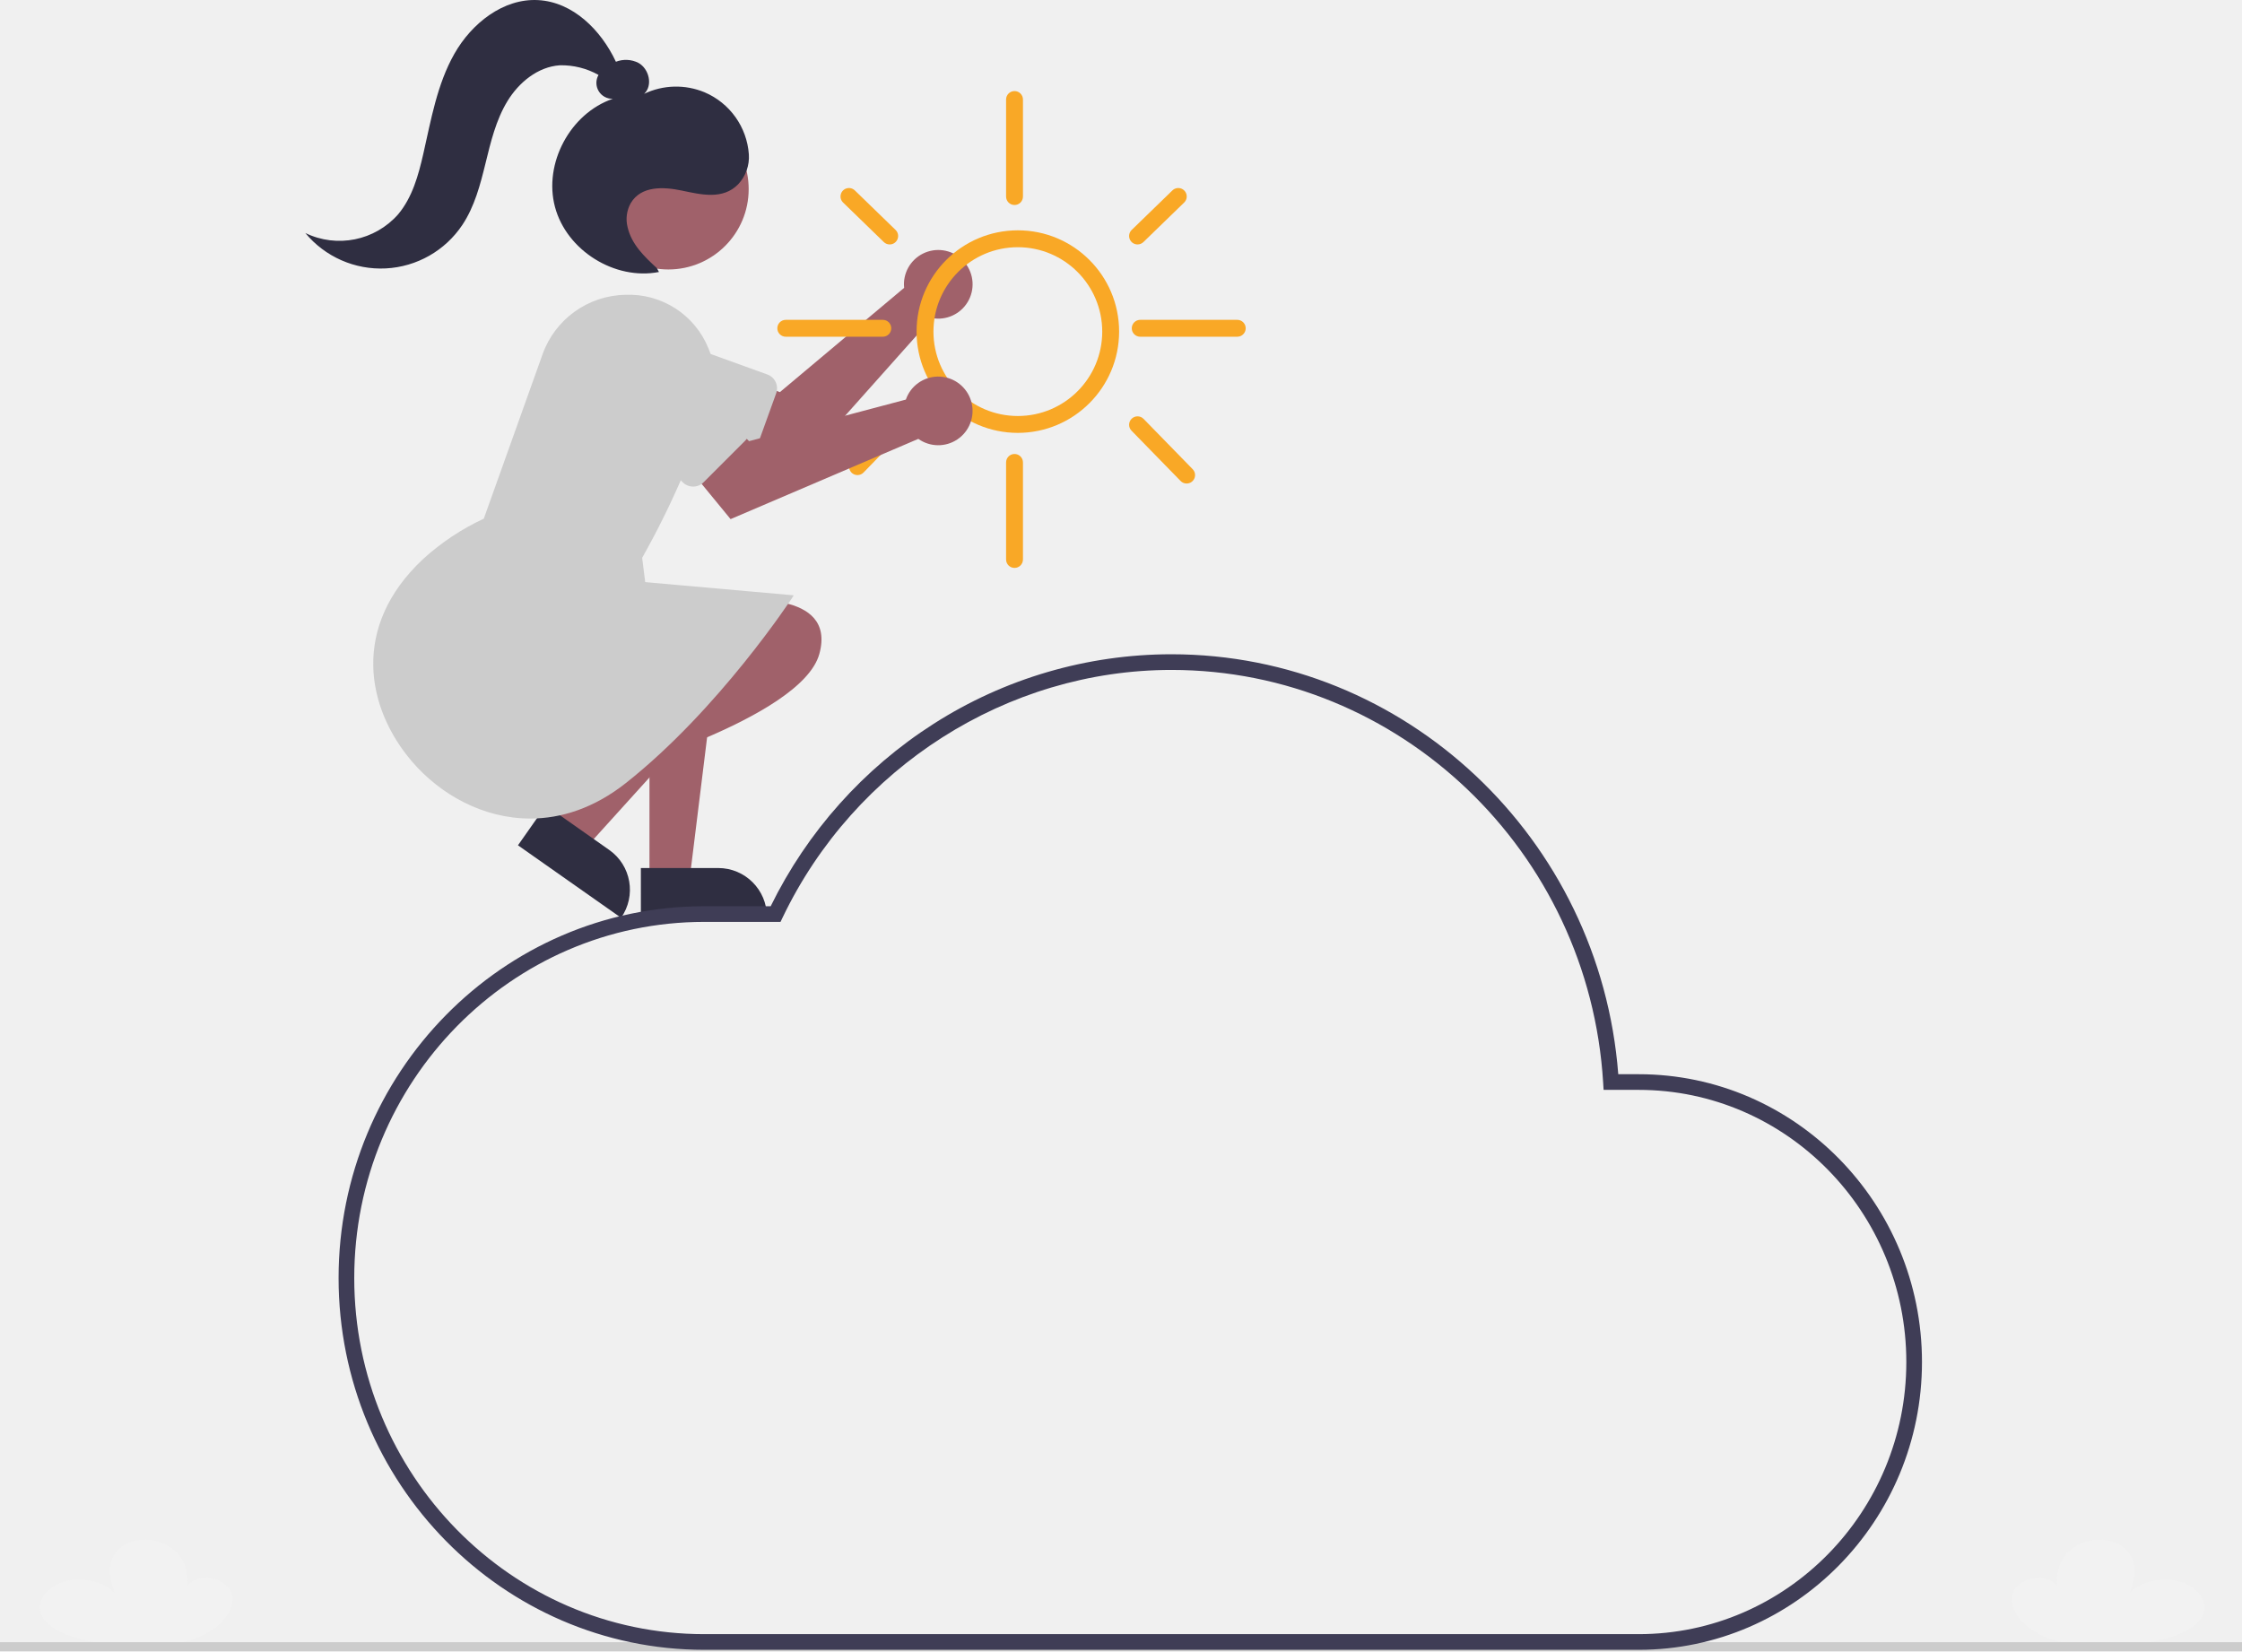
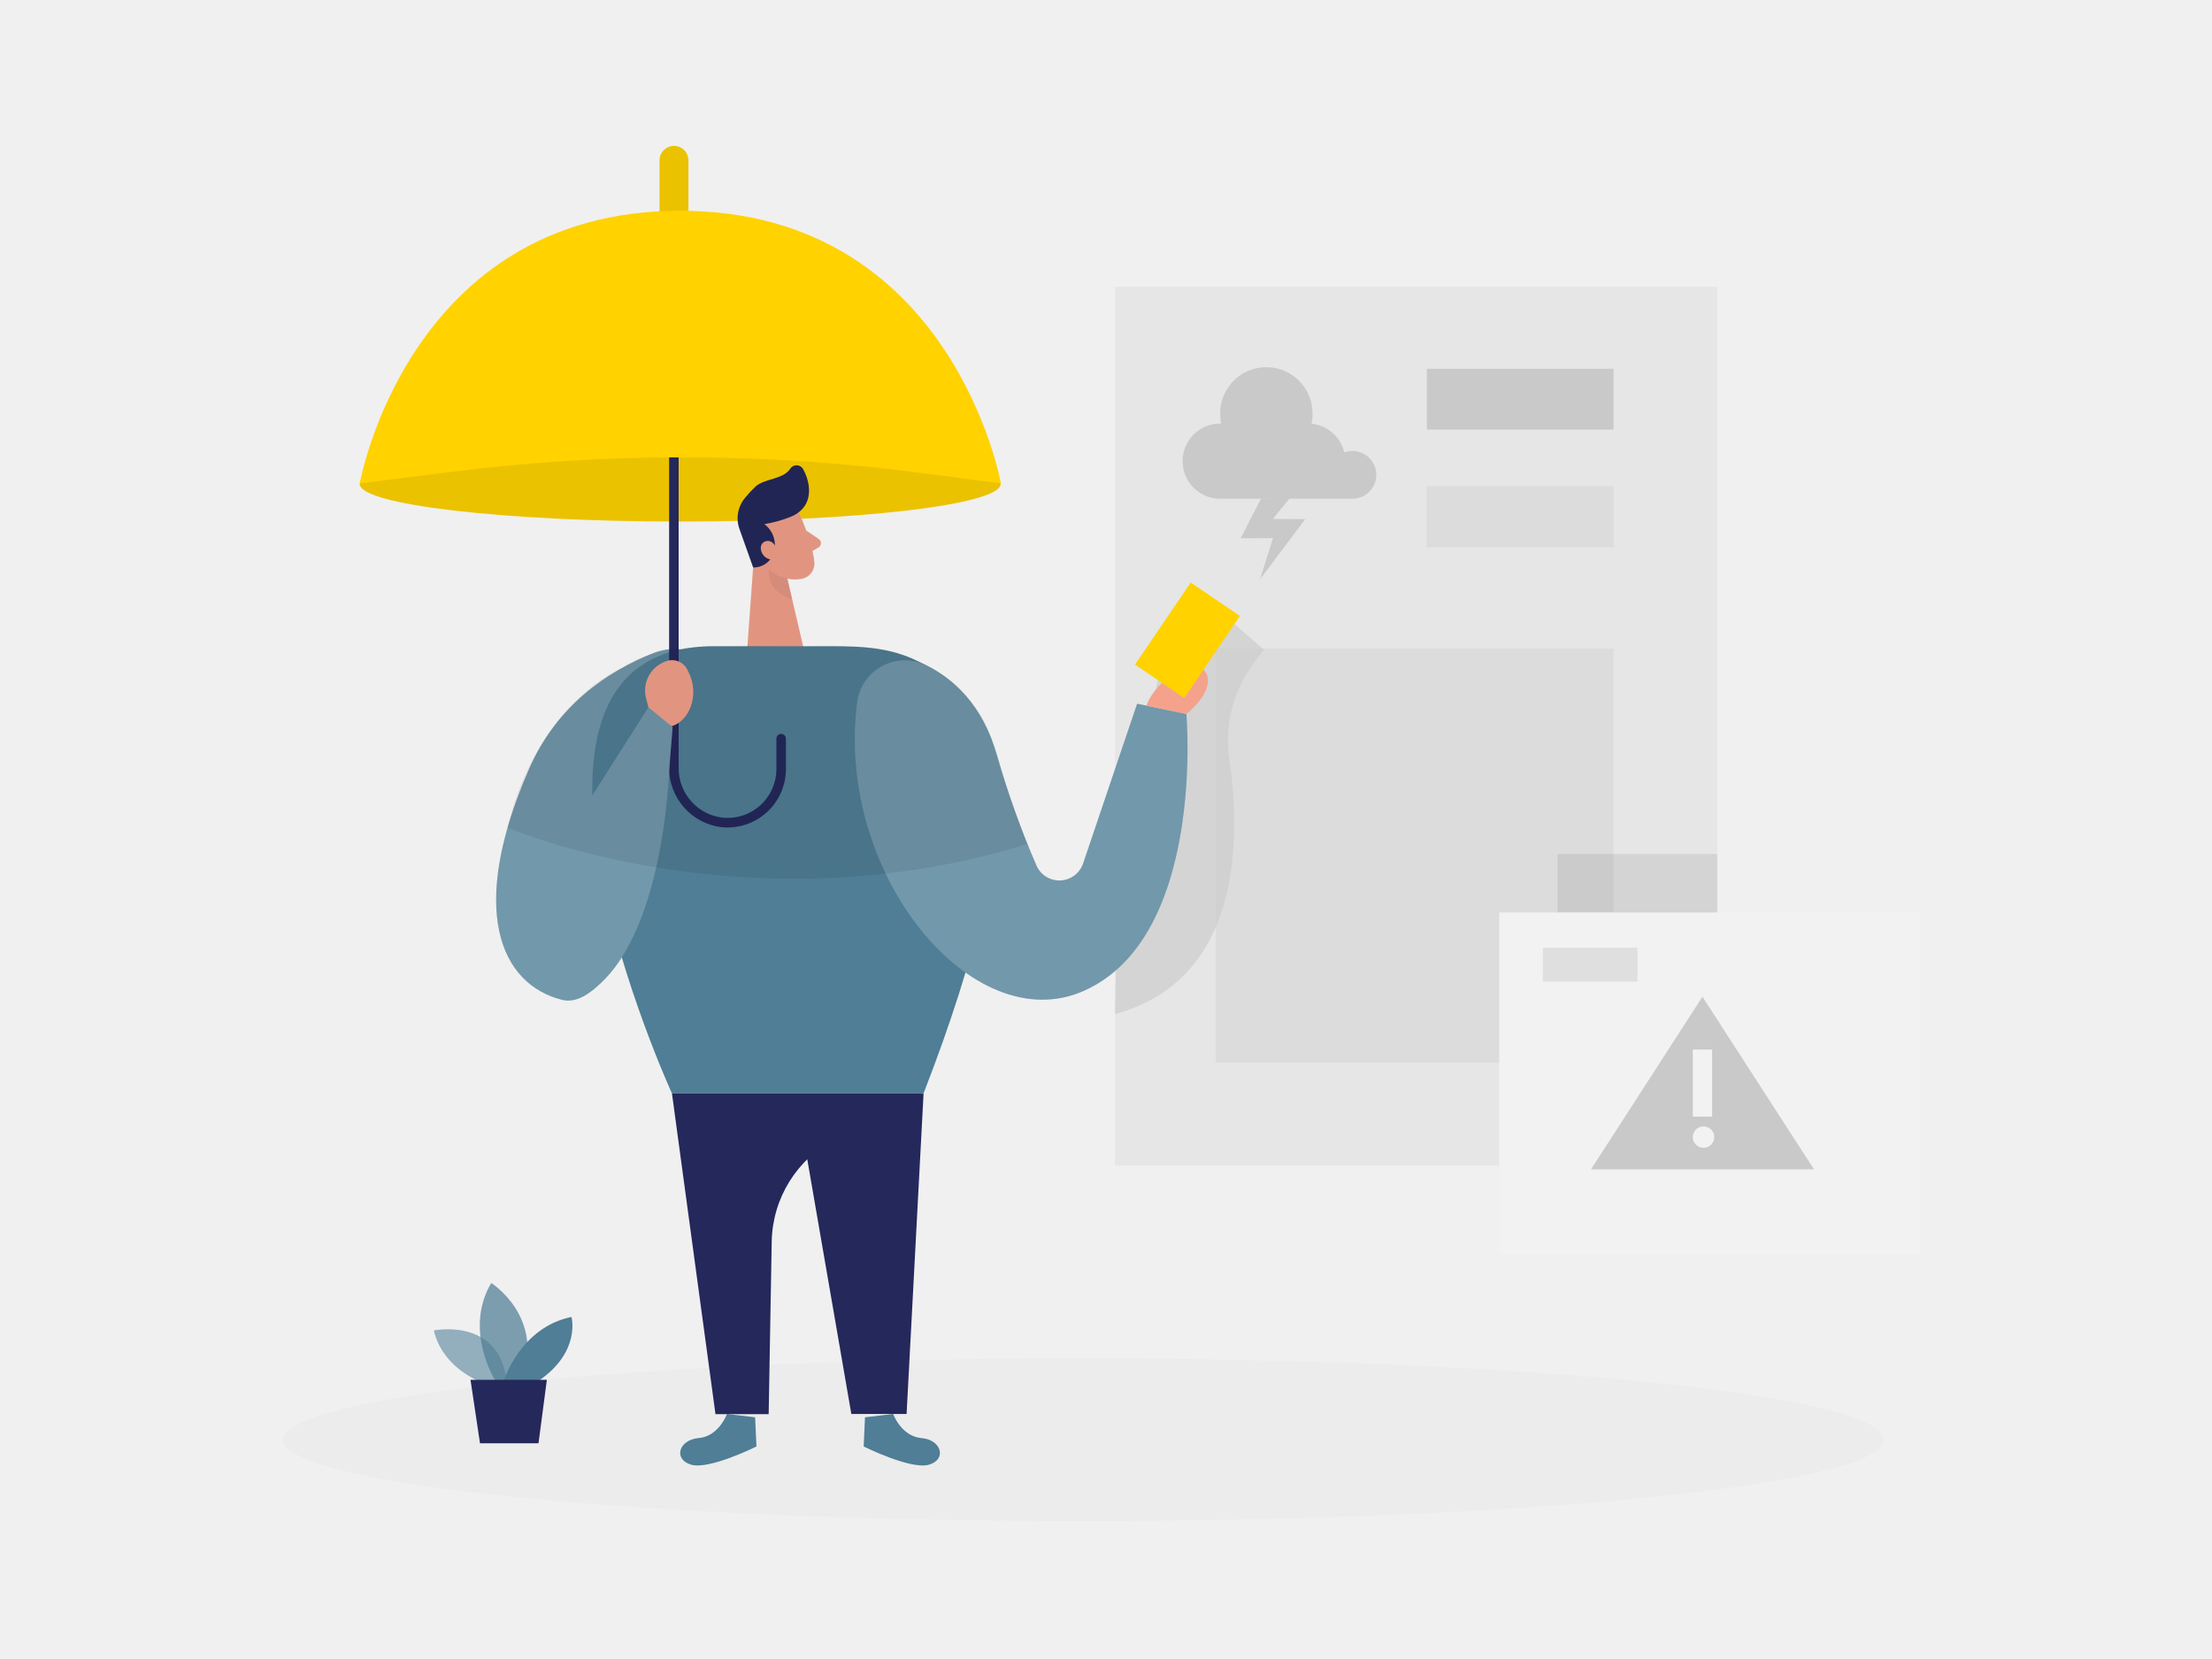
- <svg xmlns="http://www.w3.org/2000/svg" data-name="Layer 1" width="859.113" height="632.679" viewBox="0 0 859.113 632.679">
-   <path id="bf948e58-f613-467a-9468-983dc892a127-59" data-name="Path 449" d="M967.942,763.866c-10.593-.44-20.244-4.715-24.61-11.338q-.306-.465-.577-.943c-1.594-2.822-2.092-6.066-.349-8.847s6.1-4.893,10.468-4.454,7.785,3.926,5.976,6.686c-.4-5.578-.735-11.439,3.762-16.294a16.436,16.436,0,0,1,9.207-4.758c9.062-1.594,15.078,3.53,16.283,8.7.889,3.819-.339,7.7-1.562,11.479,3.769-4.457,12.732-6.44,19.6-4.335s10.673,8,8.328,12.9c-2.763,5.764-11.974,8.743-20.53,10.318C986.87,764.281,976.276,764.212,967.942,763.866Z" transform="translate(-170.4435 -133.6603)" fill="#f2f2f2" />
-   <path id="b42aec13-b3c1-4211-a06e-06d70154504c-60" data-name="Path 538" d="M232.952,763.866c10.593-.44,20.244-4.715,24.609-11.338q.307-.465.577-.943c1.594-2.822,2.092-6.066.349-8.847s-6.1-4.893-10.468-4.454-7.786,3.926-5.976,6.686c.4-5.578.735-11.439-3.762-16.294a16.436,16.436,0,0,0-9.206-4.758c-9.062-1.594-15.078,3.53-16.283,8.7-.889,3.819.339,7.7,1.562,11.479-3.769-4.457-12.732-6.44-19.6-4.335s-10.674,8-8.328,12.9c2.763,5.764,11.974,8.743,20.53,10.318C214.024,764.281,224.617,764.212,232.952,763.866Z" transform="translate(-170.4435 -133.6603)" fill="#f2f2f2" />
-   <rect id="ff921942-c1a5-4092-8e51-cfff0188952a" data-name="Rectangle 73" y="629.236" width="859.113" height="3.443" fill="#ccc" />
-   <path id="a8ec5313-8437-40fa-9ae6-49ad9c080ae2-61" data-name="Path 525" d="M516.845,241.872a13.191,13.191,0,0,0,.062,2.077l-47.612,39.958-14.2-5.141-10.559,20.414,31.043,14.776,52.052-58.411a13.155,13.155,0,1,0-10.787-13.674Z" transform="translate(-170.4435 -133.6603)" fill="#a0616a" />
-   <path id="b5ad9c77-52a4-4655-bf33-f0307720c346-62" data-name="Path 526" d="M452.989,308.973l-45.978-16.6a16.92,16.92,0,1,1,11.489-31.831l45.978,16.6a5.639,5.639,0,0,1,3.39,7.218l-0.0.001-7.659,21.221a5.648,5.648,0,0,1-7.22,3.39Z" transform="translate(-170.4435 -133.6603)" fill="#ccc" />
-   <path id="ee570c5a-79aa-496e-9580-2e913ce96aae-63" data-name="Path 527" d="M419.316,470.648h15.366l7.31-59.27h-22.678Z" transform="translate(-170.4435 -133.6603)" fill="#a0616a" />
-   <path id="ab71c019-c25e-46eb-a51f-1c429aa2c12d-64" data-name="Path 528" d="M464.315,484.917l-48.293.003-.001-18.659,29.634-.002a18.659,18.659,0,0,1,18.66,18.658Z" transform="translate(-170.4435 -133.6603)" fill="#2f2e41" />
-   <path id="f36d9583-efe1-4c6b-b146-57ada20cd73c-65" data-name="Path 529" d="M381.34,450.797l12.57,8.838,40.071-44.279-18.551-13.043Z" transform="translate(-170.4435 -133.6603)" fill="#a0616a" />
-   <path id="efce1b5c-13fd-487e-9a00-7bbfe0293cc7-66" data-name="Path 530" d="M408.43,485.321l-39.504-27.769,10.729-15.263,24.241,17.04a18.657,18.657,0,0,1,4.534,25.992Z" transform="translate(-170.4435 -133.6603)" fill="#2f2e41" />
-   <path id="b962c087-78c3-438a-b2f2-2ecccfec7131-67" data-name="Path 531" d="M452.939,363.882s38.347-4.524,31.464,20.359-83.577,46.374-83.577,46.374Z" transform="translate(-170.4435 -133.6603)" fill="#a0616a" />
-   <circle id="b4ce5f2d-2188-4402-bc9c-1bcfffccb703" data-name="Ellipse 71" cx="256.101" cy="72.466" r="30.784" fill="#a0616a" />
-   <path id="bec54b22-7d61-4f61-9a6e-d6909ce0cfb7-68" data-name="Path 532" d="M328.372,425.52c-17.517-20.4-23.646-51.7,4.288-77.736a92.071,92.071,0,0,1,23.168-15.386l22.512-62.963a34.309,34.309,0,0,1,31.709-22.808,32.834,32.834,0,0,1,31.851,20.484,28.5,28.5,0,0,1,.884,20.184,324.212,324.212,0,0,1-26.269,60.1l1.164,9.313,56.907,5.058-.531.863c-.277.45-28.128,42.885-63.758,71.052-12.183,9.63-24.78,13.622-36.67,13.621C355.598,447.306,339.2,438.127,328.372,425.52Z" transform="translate(-170.4435 -133.6603)" fill="#ccc" />
-   <path id="f5e0fb0e-7954-451a-aeef-f3006d7ce30b-69" data-name="Path 533" d="M323.002,215.786c5.446-6.49,7.782-14.978,9.662-23.24,2.973-13.071,5.274-26.587,11.88-38.252s18.745-21.33,32.13-20.594c13.309.732,24.068,11.439,29.779,23.621a10.594,10.594,0,0,1,8.6.415c4.116,2.254,5.655,8.661,2.229,11.869a28.44,28.44,0,0,1,23.159-.577,27.994,27.994,0,0,1,16.957,23.757,15.262,15.262,0,0,1-4.058,11.45c-5.906,6.08-14.26,3.983-21.688,2.434-7.016-1.463-15.561-1.858-19.514,4.827a12.53,12.53,0,0,0-1.219,9.156c1.514,6.673,6.455,11.321,11.248,15.77l.784,1.456c-16.924,3.3-35.4-8.258-39.844-24.919s5.84-35.882,22.162-41.44h0a6.1,6.1,0,0,1-5.48-9.145,29.015,29.015,0,0,0-14.805-3.699c-8.431.553-15.727,6.554-20.115,13.775s-6.375,15.6-8.387,23.807-4.19,16.569-8.882,23.6a37.55,37.55,0,0,1-60.161,3.086A29.967,29.967,0,0,0,323.002,215.786Z" transform="translate(-170.4435 -133.6603)" fill="#2f2e41" />
-   <path d="M560.473,299.527A38.807,38.807,0,1,1,599.279,260.72,38.851,38.851,0,0,1,560.473,299.527Zm0-71.145A32.339,32.339,0,1,0,592.811,260.72,32.375,32.375,0,0,0,560.473,228.381Z" transform="translate(-170.4435 -133.6603)" fill="#f9a826" />
-   <path d="M559.199,212.212a3.234,3.234,0,0,1-3.234-3.234V171.788a3.234,3.234,0,0,1,6.468,0V208.978A3.234,3.234,0,0,1,559.199,212.212Z" transform="translate(-170.4435 -133.6603)" fill="#f9a826" />
-   <path d="M508.731,262.681H471.541a3.234,3.234,0,0,1,0-6.468h37.19a3.234,3.234,0,0,1,0,6.468Z" transform="translate(-170.4435 -133.6603)" fill="#f9a826" />
-   <path d="M644.554,262.681H607.364a3.234,3.234,0,0,1,0-6.468h37.19a3.234,3.234,0,0,1,0,6.468Z" transform="translate(-170.4435 -133.6603)" fill="#f9a826" />
-   <path d="M606.342,227.322a3.234,3.234,0,0,1-2.252-5.555l15.574-15.11a3.234,3.234,0,1,1,4.503,4.642L608.594,226.409A3.222,3.222,0,0,1,606.342,227.322Z" transform="translate(-170.4435 -133.6603)" fill="#f9a826" />
-   <path d="M511.369,227.322a3.223,3.223,0,0,1-2.252-.913l-15.574-15.11a3.234,3.234,0,1,1,4.503-4.642l15.574,15.11a3.234,3.234,0,0,1-2.252,5.555Z" transform="translate(-170.4435 -133.6603)" fill="#f9a826" />
-   <path d="M499.029,315.696a3.235,3.235,0,0,1-2.32-5.487l15.574-16.038a3.234,3.234,0,0,1,4.641,4.507L501.349,314.715A3.229,3.229,0,0,1,499.029,315.696Z" transform="translate(-170.4435 -133.6603)" fill="#f9a826" />
-   <path d="M625.15,318.93a3.218,3.218,0,0,1-2.314-.976l-18.808-19.272a3.233,3.233,0,1,1,4.628-4.516l18.808,19.272a3.233,3.233,0,0,1-2.314,5.492Z" transform="translate(-170.4435 -133.6603)" fill="#f9a826" />
-   <path d="M559.199,351.269a3.234,3.234,0,0,1-3.234-3.234V310.845a3.234,3.234,0,1,1,6.468,0v37.19A3.234,3.234,0,0,1,559.199,351.269Z" transform="translate(-170.4435 -133.6603)" fill="#f9a826" />
-   <path id="b0998da5-27dc-40b2-8d45-277f647e44e1-70" data-name="Path 536" d="M518.389,284.863a13.189,13.189,0,0,0-.826,1.906l-60.083,15.933-10.667-10.689-18.235,13.989,21.819,26.57,71.943-30.748a13.155,13.155,0,1,0-3.952-16.962Z" transform="translate(-170.4435 -133.6603)" fill="#a0616a" />
-   <path id="a2d8cb05-8bad-48ca-a39c-34dd34963d12-71" data-name="Path 537" d="M432.065,318.459l-34.563-34.568a16.92,16.92,0,1,1,23.929-23.929h0l34.565,34.565a5.639,5.639,0,0,1,.001,7.975l-.001.001-15.953,15.954a5.648,5.648,0,0,1-7.977,0Z" transform="translate(-170.4435 -133.6603)" fill="#ccc" />
-   <path d="M798.37,765.815H440.288c-77.252,0-140.1-63.906-140.1-142.458s62.849-142.458,140.1-142.458H465.762a173.714,173.714,0,0,1,62.432-69.888,169.271,169.271,0,0,1,91.134-26.659c89.593,0,164.269,70.452,171.219,160.913h7.823c59.858,0,108.557,49.469,108.557,110.275S858.229,765.815,798.37,765.815Zm-358.083-278.915c-73.943,0-134.1,61.214-134.1,136.458,0,75.243,60.157,136.458,134.1,136.458H798.37c56.55,0,102.557-46.777,102.557-104.275s-46.007-104.275-102.557-104.275H784.925l-.172-2.817c-5.406-88.651-78.069-158.095-165.424-158.095-62.904,0-121.383,37.229-148.983,94.843l-.816,1.704Z" transform="translate(-170.4435 -133.6603)" fill="#3f3d56" />
+ <svg xmlns="http://www.w3.org/2000/svg" id="Layer_1" data-name="Layer 1" viewBox="0 0 400 300" data-imageid="weather-two-color" imageName="Weather" class="illustrations_image" style="width: 158px;">
+   <rect x="201.64" y="51.86" width="108.88" height="158.92" fill="#e6e6e6" />
+   <path d="M131.3,131.52a10.16,10.16,0,0,0-13-13.48c-8.55,3.38-17.64,9.59-22.62,21-11.2,25.59-5.15,39,6,41.77S127.24,141,127.24,141Z" fill="#4f7e96" class="target-color" />
+   <path d="M131.3,131.52a10.16,10.16,0,0,0-13-13.48c-8.55,3.38-17.64,9.59-22.62,21-11.2,25.59-5.15,39,6,41.77S127.24,141,127.24,141Z" fill="#fff" opacity="0.2" />
+   <ellipse cx="195.92" cy="260.35" rx="144.69" ry="14.69" fill="#e6e6e6" opacity="0.45" />
+   <path d="M88.58,250.53s-8.29-2.23-10.13-9.94c0,0,12.83-2.64,13.25,10.61Z" fill="#4f7e96" opacity="0.58" class="target-color" />
+   <path d="M89.59,249.7s-5.82-9.13-.76-17.7c0,0,9.78,6.15,5.49,17.7Z" fill="#4f7e96" opacity="0.73" class="target-color" />
+   <path d="M91.09,249.7s3-9.68,12.25-11.55c0,0,1.76,6.27-5.94,11.55Z" fill="#4f7e96" class="target-color" />
+   <polygon points="85.08 249.51 86.8 260.99 97.38 260.99 98.89 249.51 85.08 249.51" fill="#24285b" />
+   <path d="M131.46,255.69s-1.46,4.05-5.12,4.36-4.62,3.89-1.33,4.82,11.78-3.3,11.78-3.3l-.24-5.28Z" fill="#4f7e96" class="target-color" />
+   <path d="M161.51,255.69s1.46,4.05,5.12,4.36,4.62,3.89,1.33,4.82-11.78-3.3-11.78-3.3l.24-5.28Z" fill="#4f7e96" class="target-color" />
+   <ellipse cx="123" cy="87.51" rx="57.95" ry="6.8" fill="#ffd200" />
+   <ellipse cx="123" cy="87.51" rx="57.95" ry="6.8" opacity="0.08" />
+   <path d="M144.45,92.65s2.41,5.1,2.81,8.93a2.83,2.83,0,0,1-2.53,3.12,6.25,6.25,0,0,1-6.22-2.72l-3.29-4a5.05,5.05,0,0,1,.22-5.84C137.62,88.85,143.14,89.47,144.45,92.65Z" fill="#f4a28c" />
+   <polygon points="136.46 98.87 135.13 117.3 145.34 117.31 142.29 104.23 136.46 98.87" fill="#f4a28c" />
+   <path d="M143.22,93.36a22.39,22.39,0,0,1-5,1.42A4.7,4.7,0,0,1,140,99.62a3.82,3.82,0,0,1-3.8,3l-2.43-6.83a5.76,5.76,0,0,1,1-5.81,21.23,21.23,0,0,1,1.86-2c1.67-1.5,5-1.26,6.28-3.23a1.36,1.36,0,0,1,2.33.09c1.07,1.95,1.91,5.34-.47,7.51A5.71,5.71,0,0,1,143.22,93.36Z" fill="#24285b" />
+   <path d="M140.5,99.26s-.79-2-2.26-1.3-.35,3.65,1.83,3.15Z" fill="#f4a28c" />
+   <path d="M145.8,95.94,148,97.43A.91.91,0,0,1,148,99l-1.88,1.13Z" fill="#f4a28c" />
+   <path d="M142.37,104.6a6.94,6.94,0,0,1-3.32-1.59s-.66,4,4.2,5.34Z" fill="#ce8172" opacity="0.31" />
+   <path d="M148,97.43l-2.22-1.49h0c-.69-1.89-1.35-3.3-1.35-3.3v0l.27-.19c2.38-2.17,1.54-5.56.47-7.51a1.36,1.36,0,0,0-2.33-.09c-1.27,2-4.61,1.73-6.28,3.23a21.23,21.23,0,0,0-1.86,2,5.76,5.76,0,0,0-.95,5.81l2.43,6.83h0l-1.06,14.64h10.21l-2.53-10.85-.44-1.86h0a8.67,8.67,0,0,0,2.36.1,2.84,2.84,0,0,0,2.53-3.12,15,15,0,0,0-.35-2l1.08-.64A.91.91,0,0,0,148,97.43Z" opacity="0.08" />
+   <path d="M220.54,110.48l8,7-2,2.71a23.09,23.09,0,0,0-4.24,17c2,13.86,2.56,39.9-20.67,46.19l.55-24.45,8.05-40.36Z" opacity="0.08" />
+   <path d="M128.22,116.86h21.91c6.49,0,11.49.24,17.17,3.38,13.67,7.55,20.15,24.81-.29,77.48h-45.5S85,118.06,128.22,116.86Z" fill="#4f7e96" class="target-color" />
+   <path d="M130.56,149.59A10.77,10.77,0,0,1,121,138.77V56.63h1.72v82.14a9,9,0,0,0,8.23,9.12,8.84,8.84,0,0,0,9.45-8.81v-5.5a.86.86,0,0,1,.86-.87h0a.87.87,0,0,1,.86.87v5.5A10.57,10.57,0,0,1,130.56,149.59Z" fill="#24285b" />
+   <rect x="119.27" y="26.38" width="5.22" height="20.71" rx="2.61" ry="2.61" fill="#ffd200" />
+   <rect x="119.27" y="26.38" width="5.22" height="20.71" rx="2.61" ry="2.61" opacity="0.08" />
+   <path d="M181,87.42S172.23,38.12,123,38.11h0c-49.23,0-57.95,49.31-57.95,49.31l15.86-2a332,332,0,0,1,87.15.3Z" fill="#ffd200" />
+   <path d="M116.85,126.34a5.6,5.6,0,0,1,3.47-6.72,3.1,3.1,0,0,1,4.1,1.76c2.28,4.24.2,9.47-3.55,10.08a3,3,0,0,1-3.3-2.29Z" fill="#f4a28c" />
+   <path d="M121.51,197.72l7.87,58H139l.55-31.22a21.3,21.3,0,0,1,11.52-18.53L167,197.72Z" fill="#24285b" />
+   <polygon points="167.01 197.72 163.94 255.69 153.95 255.69 145.34 205.95 167.01 197.72" fill="#24285b" />
+   <path d="M155,127a8.71,8.71,0,0,1,12.35-6.77c4.92,2.37,10.32,7.1,13,16.51a158.81,158.81,0,0,0,7.08,19.79,4.53,4.53,0,0,0,8.43-.38l9.77-28.89,8.9,1.84s3.55,40.32-18.57,50.09C175.85,188.08,151,158,155,127Z" fill="#4f7e96" class="target-color" />
+   <path d="M155,127a8.71,8.71,0,0,1,12.35-6.77c4.92,2.37,10.32,7.1,13,16.51a158.81,158.81,0,0,0,7.08,19.79,4.53,4.53,0,0,0,8.43-.38l9.77-28.89,8.9,1.84s3.55,40.32-18.57,50.09C175.85,188.08,151,158,155,127Z" fill="#fff" opacity="0.2" />
+   <path d="M102.47,151.13l14.78-23.23,4.38,3.59-.61,7.59s-.93,34.08-16.39,41.44l-3.26-6.38A23.21,23.21,0,0,1,102.47,151.13Z" fill="#4f7e96" class="target-color" />
+   <path d="M102.47,151.13l14.78-23.23,4.38,3.59-.61,7.59s-.93,34.08-16.39,41.44l-3.26-6.38A23.21,23.21,0,0,1,102.47,151.13Z" fill="#fff" opacity="0.2" />
+   <path d="M207.31,127.62s.72-2.93,5.24-6.16,9.57,1.3,2,7.65Z" fill="#f4a28c" />
+   <rect x="209.36" y="106.81" width="10.76" height="17.94" transform="translate(102.05 -100.6) rotate(34.16)" fill="#ffd200" />
+   <path d="M91.75,149.64s43.14,18.65,94,3c0,0-3.95-10.09-6.21-18.21s-9.41-13.43-14-15c0,0-4.75-3.35-20.39-2.53l-10.11-.13s-10.15,0-12.13.63a20.26,20.26,0,0,0-10.37,3.33S97.31,126.86,91.75,149.64Z" opacity="0.08" />
+   <rect x="258.02" y="66.69" width="33.76" height="11" fill="#c9c9c9" />
+   <rect x="258.02" y="87.94" width="33.76" height="11" fill="#c9c9c9" opacity="0.36" />
+   <rect x="219.85" y="117.31" width="71.92" height="74.86" fill="#c9c9c9" opacity="0.36" />
+   <rect x="281.68" y="154.43" width="28.85" height="61.7" opacity="0.08" />
+   <path d="M244.56,81.54a4.46,4.46,0,0,0-1.47.27,6.8,6.8,0,0,0-5.91-5.19,8.22,8.22,0,0,0,.16-1.58,8.35,8.35,0,1,0-16.69,0,8.76,8.76,0,0,0,.15,1.55h-.15a6.8,6.8,0,0,0,0,13.6h23.91a4.32,4.32,0,0,0,0-8.64Z" fill="#c9c9c9" />
+   <polygon points="228.02 90.18 224.35 97.34 230.19 97.31 227.86 104.74 236.02 93.88 230.19 93.84 233.35 89.94 228.02 90.18" fill="#c9c9c9" />
+   <rect x="271.11" y="165" width="76" height="61.7" fill="#f2f2f2" />
+   <polygon points="307.86 180.24 287.7 211.46 328.03 211.46 307.86 180.24" fill="#c9c9c9" />
+   <rect x="306.11" y="189.79" width="3.5" height="12.13" fill="#f2f2f2" />
+   <circle cx="308.05" cy="205.63" r="1.94" fill="#f2f2f2" />
+   <rect x="278.99" y="171.38" width="17.12" height="6.13" opacity="0.08" />
</svg>
